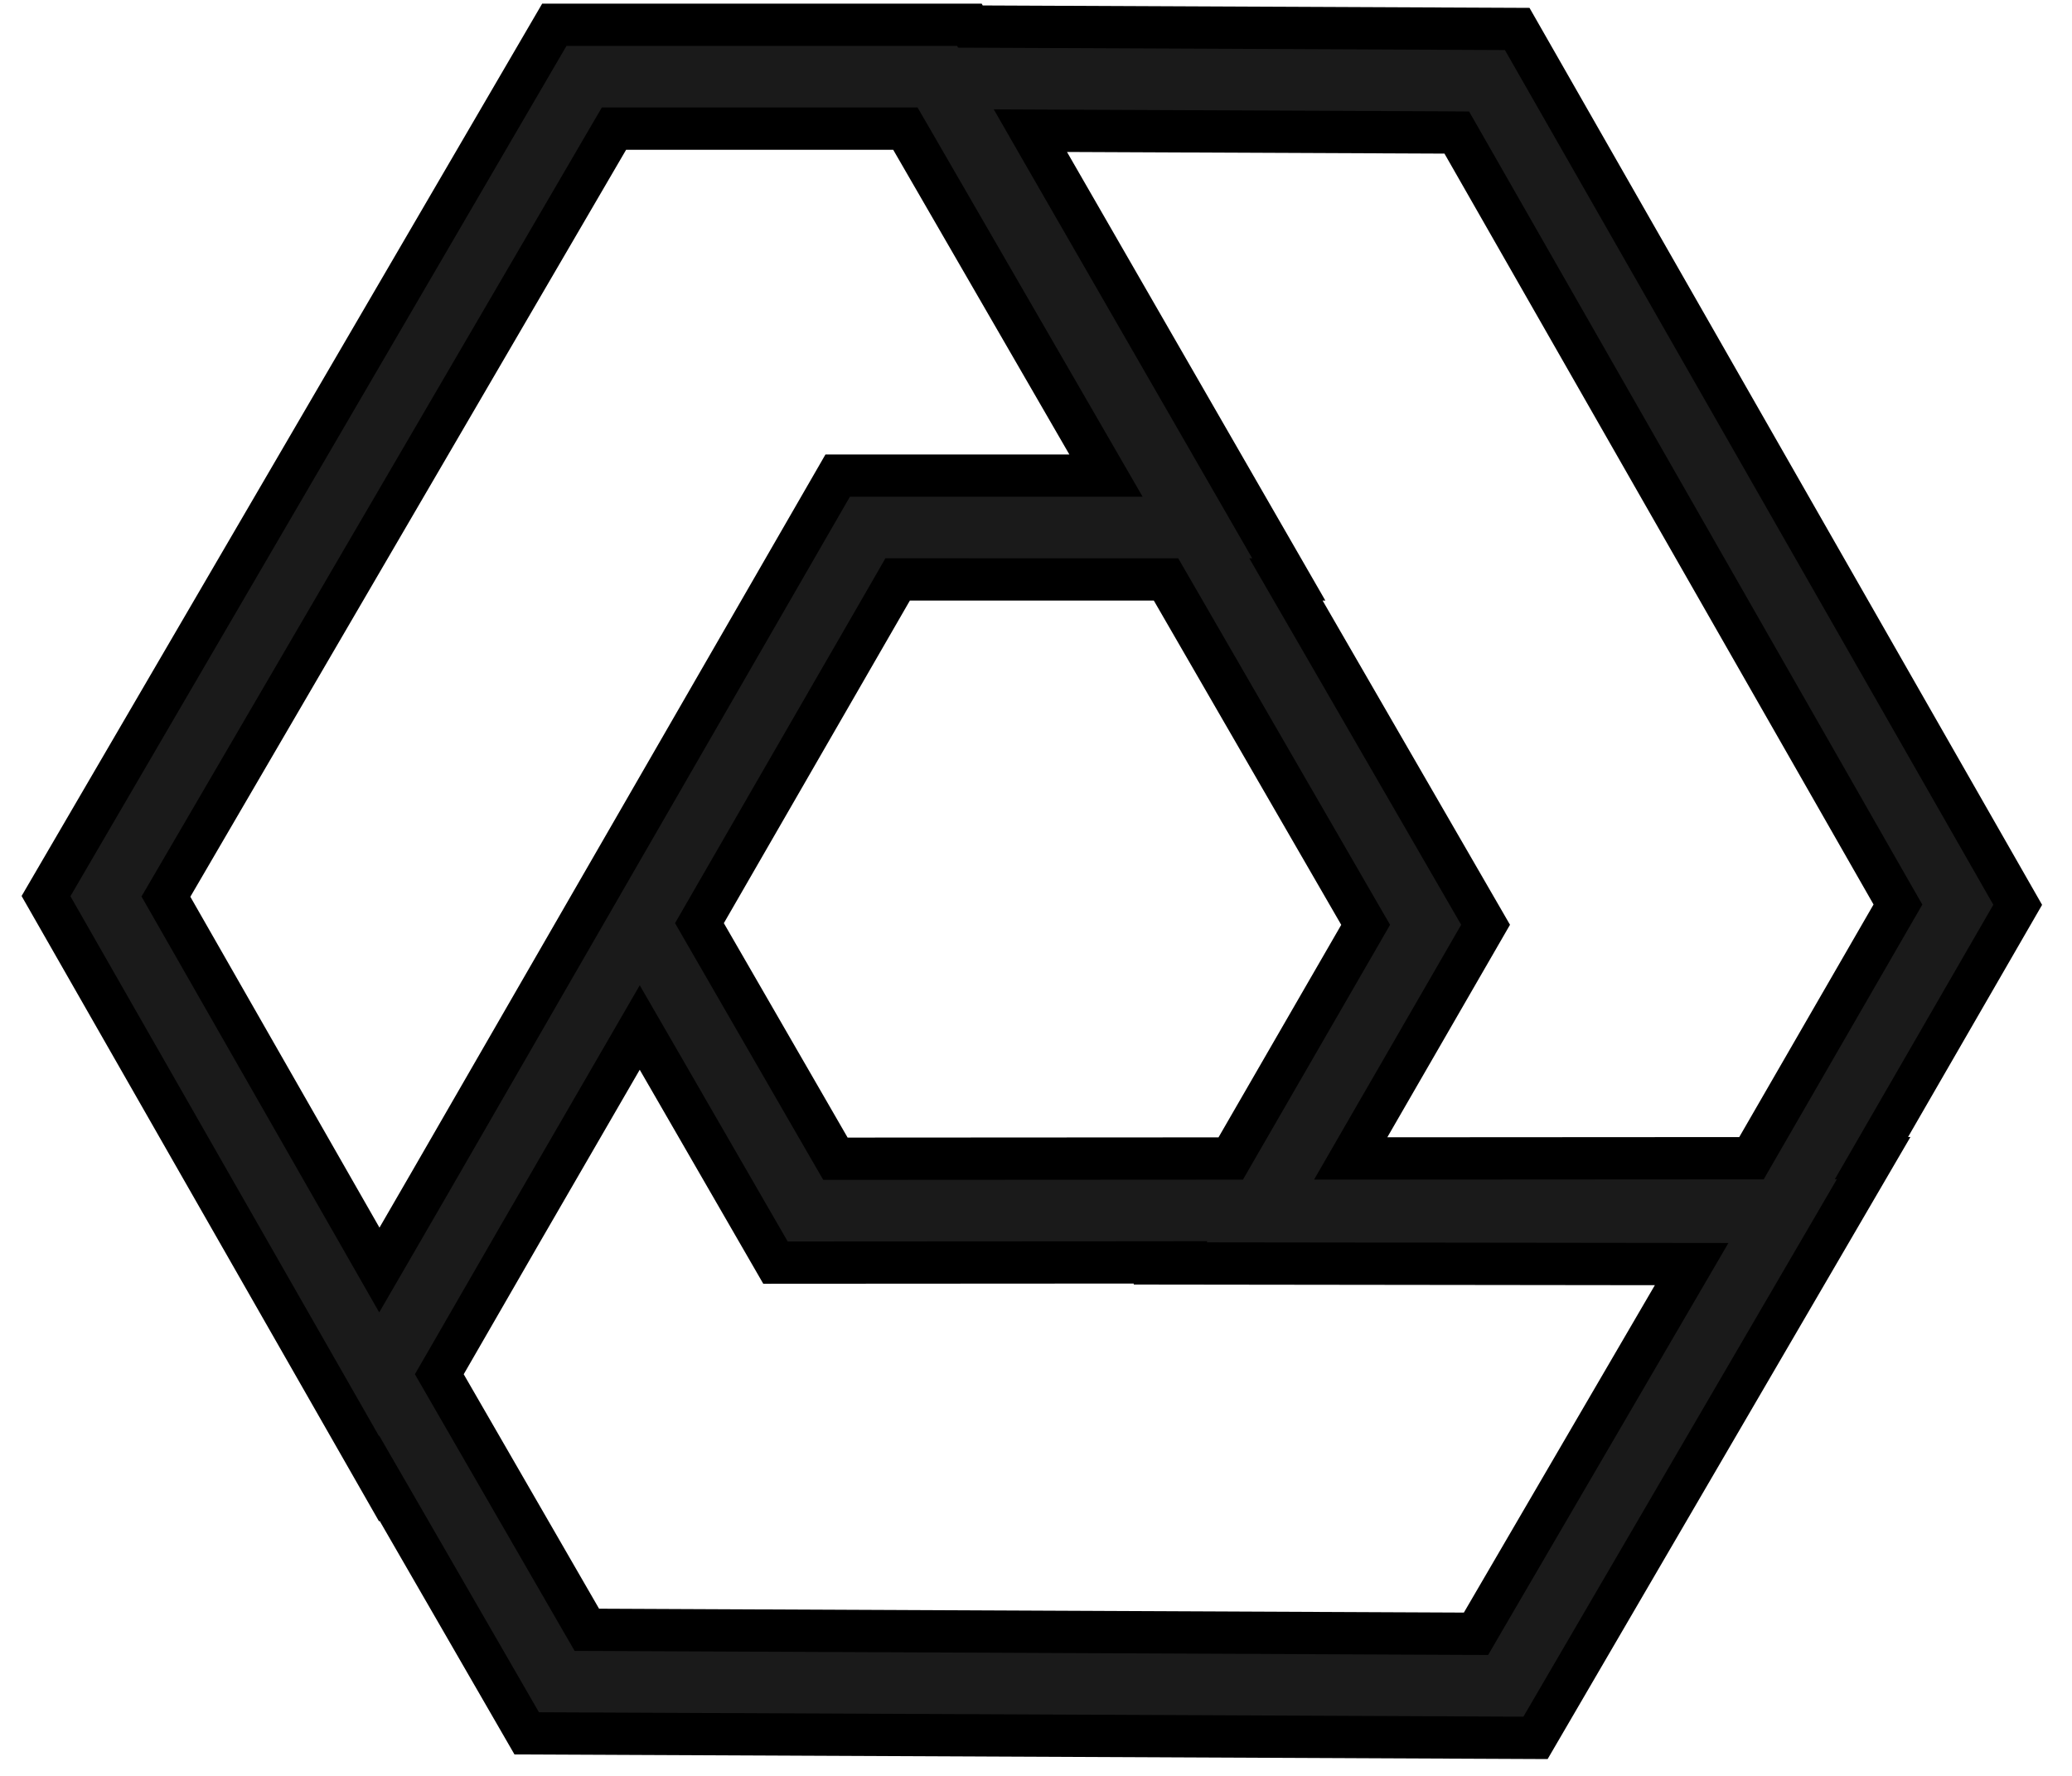
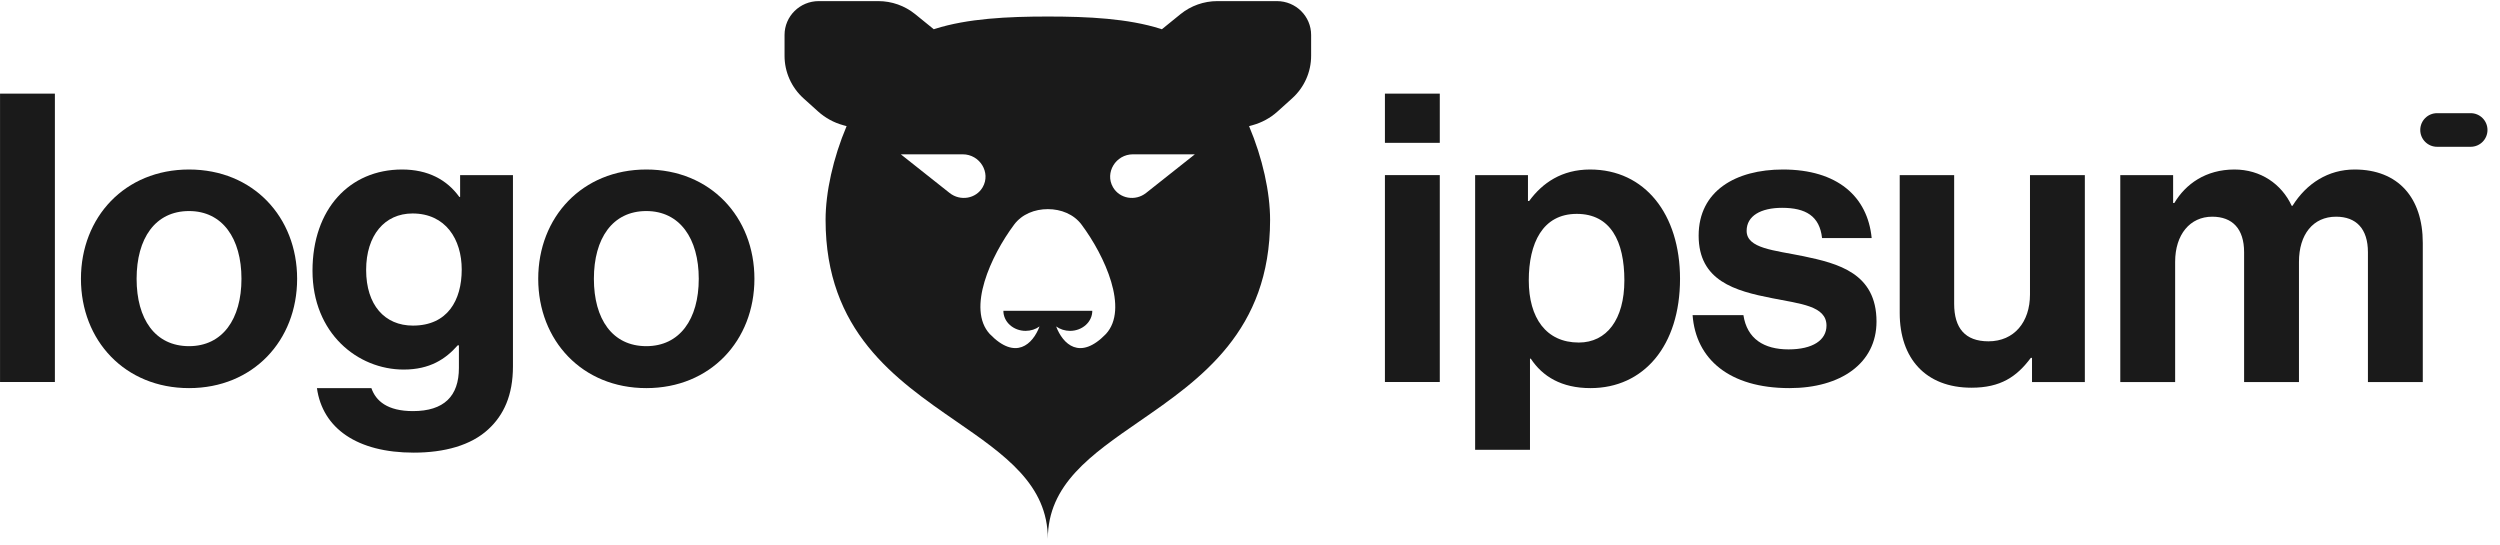
- <svg xmlns="http://www.w3.org/2000/svg" width="49" height="42" viewBox="0 0 49 42" fill="none">
-   <path d="M13.109 0.586H22.925L22.949 0.628L23.237 0.629L35.88 0.685L47.716 21.399L44.69 26.64L44.257 27.39H44.309L36.313 41.101L12.456 40.994L9.405 35.709L8.972 34.96L8.964 34.974L1.088 21.193L13.109 0.586ZM24.8 3.844L30.478 13.704H30.411L30.845 14.454L35.132 21.871L32.375 26.647L31.942 27.397L32.808 27.397L41.131 27.392L41.42 27.392L41.564 27.142L44.74 21.641L44.884 21.392L44.741 21.143L34.594 3.385L34.451 3.135L34.162 3.133L25.236 3.094L24.367 3.09L24.8 3.844ZM21.556 3.292L21.411 3.042H21.123H14.807H14.52L14.375 3.29L4.07 20.956L3.924 21.206L4.067 21.456L8.54 29.282L8.971 30.036L9.407 29.284L10.08 28.121L10.081 28.12L19.81 11.248L25.288 11.248L26.155 11.248L25.721 10.497L21.556 3.292ZM16.685 21.583L16.541 21.833L16.685 22.083L19.612 27.154L19.757 27.404L20.046 27.404L28.816 27.399L29.105 27.399L29.249 27.149L32.152 22.122L32.296 21.872L32.151 21.622L27.719 13.953L27.575 13.704L27.286 13.704L21.517 13.703L21.228 13.703L21.084 13.954L16.685 21.583ZM10.533 32.252L10.389 32.501L10.533 32.751L13.734 38.296L13.878 38.545L14.165 38.546L34.617 38.638L34.906 38.639L35.051 38.389L39.567 30.647L40.005 29.896L39.136 29.895L27.672 29.881L27.687 29.855L26.82 29.856L18.339 29.861L15.562 25.05L15.129 24.301L14.696 25.049L12.207 29.348L12.207 29.349L10.533 32.252Z" fill="#1A1A1A" stroke="black" />
+ <svg xmlns="http://www.w3.org/2000/svg" width="193" height="42" viewBox="0 0 193 42" fill="none">
+   <path fill-rule="evenodd" clip-rule="evenodd" d="M60.567 2.697C60.567 1.255 61.749 0.086 63.207 0.086H67.806C68.843 0.086 69.849 0.442 70.651 1.092L72.05 2.227L72.085 2.259C72.117 2.248 72.15 2.237 72.182 2.227C74.706 1.428 77.768 1.276 80.893 1.276C84.018 1.276 87.08 1.428 89.604 2.227C89.636 2.237 89.669 2.248 89.701 2.259L89.736 2.227L91.135 1.092C91.937 0.442 92.943 0.086 93.98 0.086H98.579C100.037 0.086 101.219 1.255 101.219 2.697V4.311C101.219 5.56 100.687 6.751 99.754 7.592L98.625 8.609C98.074 9.106 97.413 9.467 96.695 9.664L96.428 9.738C97.473 12.206 98.051 14.844 98.051 16.978C98.051 25.563 92.681 29.27 87.949 32.537C84.223 35.11 80.893 37.41 80.893 41.602C80.893 37.41 77.563 35.11 73.837 32.537C69.105 29.27 63.735 25.563 63.735 16.978C63.735 14.844 64.313 12.206 65.358 9.738L65.091 9.664C64.373 9.467 63.712 9.106 63.161 8.609L62.032 7.592C61.099 6.751 60.567 5.56 60.567 4.311V2.697ZM84.325 23.996C84.325 24.407 84.144 24.8 83.822 25.09C83.5 25.38 83.064 25.543 82.609 25.543C82.216 25.543 81.837 25.421 81.534 25.201C82.05 26.568 83.371 27.864 85.38 25.781C87.154 23.845 85.302 19.763 83.496 17.341C82.895 16.534 81.907 16.145 80.893 16.145C79.879 16.145 78.891 16.534 78.29 17.341C76.484 19.763 74.632 23.845 76.406 25.781C78.415 27.864 79.736 26.568 80.252 25.201C79.949 25.421 79.57 25.543 79.177 25.543C78.722 25.543 78.286 25.38 77.964 25.09C77.642 24.8 77.461 24.407 77.461 23.996H84.325ZM74.322 11.913H69.542L73.309 14.897C74.138 15.553 75.35 15.343 75.863 14.454C76.511 13.332 75.65 11.913 74.322 11.913ZM87.464 11.913H92.244L88.477 14.897C87.648 15.553 86.436 15.343 85.923 14.454C85.275 13.332 86.136 11.913 87.464 11.913Z" fill="#1A1A1A" />
+   <path d="M106.916 29.491H111.151V13.518H106.916V29.491ZM106.916 11.027H111.151V7.228H106.916V11.027Z" fill="#1A1A1A" />
+   <path d="M113.88 34.726H118.115V27.689H118.177C119.08 29.059 120.544 29.962 122.786 29.962C126.896 29.962 129.698 26.693 129.698 21.524C129.698 16.542 126.989 13.086 122.755 13.086C120.575 13.086 119.08 14.114 118.053 15.515H117.959V13.522H113.88V34.726ZM121.883 26.444C119.361 26.444 118.022 24.544 118.022 21.649C118.022 18.784 119.08 16.511 121.727 16.511C124.343 16.511 125.401 18.628 125.401 21.649C125.401 24.669 124.031 26.444 121.883 26.444Z" fill="#1A1A1A" />
+   <path d="M138.141 29.962C142.126 29.962 144.866 28.032 144.866 24.825C144.866 21.088 141.908 20.341 139.23 19.78C136.957 19.313 134.84 19.189 134.84 17.819C134.84 16.667 135.93 16.044 137.58 16.044C139.386 16.044 140.476 16.667 140.663 18.379H144.493C144.181 15.172 141.846 13.086 137.642 13.086C133.999 13.086 131.135 14.736 131.135 18.192C131.135 21.68 133.937 22.458 136.802 23.019C138.981 23.455 141.005 23.61 141.005 25.136C141.005 26.257 139.947 26.973 138.078 26.973C136.179 26.973 134.871 26.163 134.591 24.326H130.668C130.917 27.72 133.501 29.962 138.141 29.962Z" fill="#1A1A1A" />
+   <path d="M160.95 29.495V13.521H156.715V22.738C156.715 24.855 155.501 26.35 153.508 26.35C151.702 26.35 150.861 25.323 150.861 23.454V13.521H146.658V24.17C146.658 27.658 148.651 29.931 152.2 29.931C154.442 29.931 155.688 29.09 156.778 27.627H156.871V29.495H160.95Z" fill="#1A1A1A" />
+   <path d="M163.686 29.495H167.921V20.216C167.921 18.099 169.073 16.729 170.785 16.729C172.342 16.729 173.245 17.663 173.245 19.469V29.495H177.48V20.216C177.48 18.099 178.57 16.729 180.345 16.729C181.901 16.729 182.804 17.663 182.804 19.469V29.495H187.039V18.753C187.039 15.265 185.14 13.086 181.777 13.086C179.753 13.086 178.072 14.145 176.982 15.888H176.919C176.141 14.207 174.522 13.086 172.498 13.086C170.287 13.086 168.73 14.207 167.859 15.67H167.765V13.522H163.686V29.495Z" fill="#1A1A1A" />
+   <path d="M0.003 29.491H4.237V7.228H0.003V29.491Z" fill="#1A1A1A" />
+   <path d="M14.594 29.962C19.544 29.962 22.938 26.288 22.938 21.524C22.938 16.76 19.544 13.086 14.594 13.086C9.643 13.086 6.249 16.76 6.249 21.524C6.249 26.288 9.643 29.962 14.594 29.962ZM14.594 26.724C11.978 26.724 10.546 24.638 10.546 21.524C10.546 18.41 11.978 16.293 14.594 16.293C17.178 16.293 18.641 18.41 18.641 21.524C18.641 24.638 17.178 26.724 14.594 26.724Z" fill="#1A1A1A" />
+   <path d="M31.94 34.944C34.307 34.944 36.362 34.384 37.701 33.138C38.884 32.048 39.6 30.523 39.6 28.281V13.522H35.521V15.203H35.459C34.493 13.864 33.03 13.086 31.037 13.086C26.989 13.086 24.125 16.137 24.125 20.901C24.125 25.728 27.612 28.53 31.162 28.53C33.186 28.53 34.4 27.72 35.334 26.662H35.428V28.405C35.428 30.585 34.276 31.737 31.878 31.737C29.916 31.737 29.013 30.959 28.671 29.962H24.467C24.903 33.076 27.581 34.944 31.94 34.944ZM31.878 25.136C29.698 25.136 28.266 23.548 28.266 20.839C28.266 18.161 29.698 16.48 31.847 16.48C34.4 16.48 35.645 18.473 35.645 20.808C35.645 23.174 34.556 25.136 31.878 25.136Z" fill="#1A1A1A" />
+   <path d="M49.896 29.962C54.847 29.962 58.241 26.288 58.241 21.524C58.241 16.76 54.847 13.086 49.896 13.086C44.945 13.086 41.551 16.76 41.551 21.524C41.551 26.288 44.945 29.962 49.896 29.962ZM49.896 26.724C47.281 26.724 45.848 24.638 45.848 21.524C45.848 18.41 47.281 16.293 49.896 16.293C52.48 16.293 53.944 18.41 53.944 21.524C53.944 24.638 52.48 26.724 49.896 26.724Z" fill="#1A1A1A" />
+   <path d="M186.844 10.035C186.844 9.318 187.425 8.737 188.142 8.737H190.737C191.453 8.737 192.034 9.318 192.034 10.035C192.034 10.751 191.453 11.332 190.737 11.332H188.142C187.425 11.332 186.844 10.751 186.844 10.035Z" fill="#1A1A1A" />
</svg>
